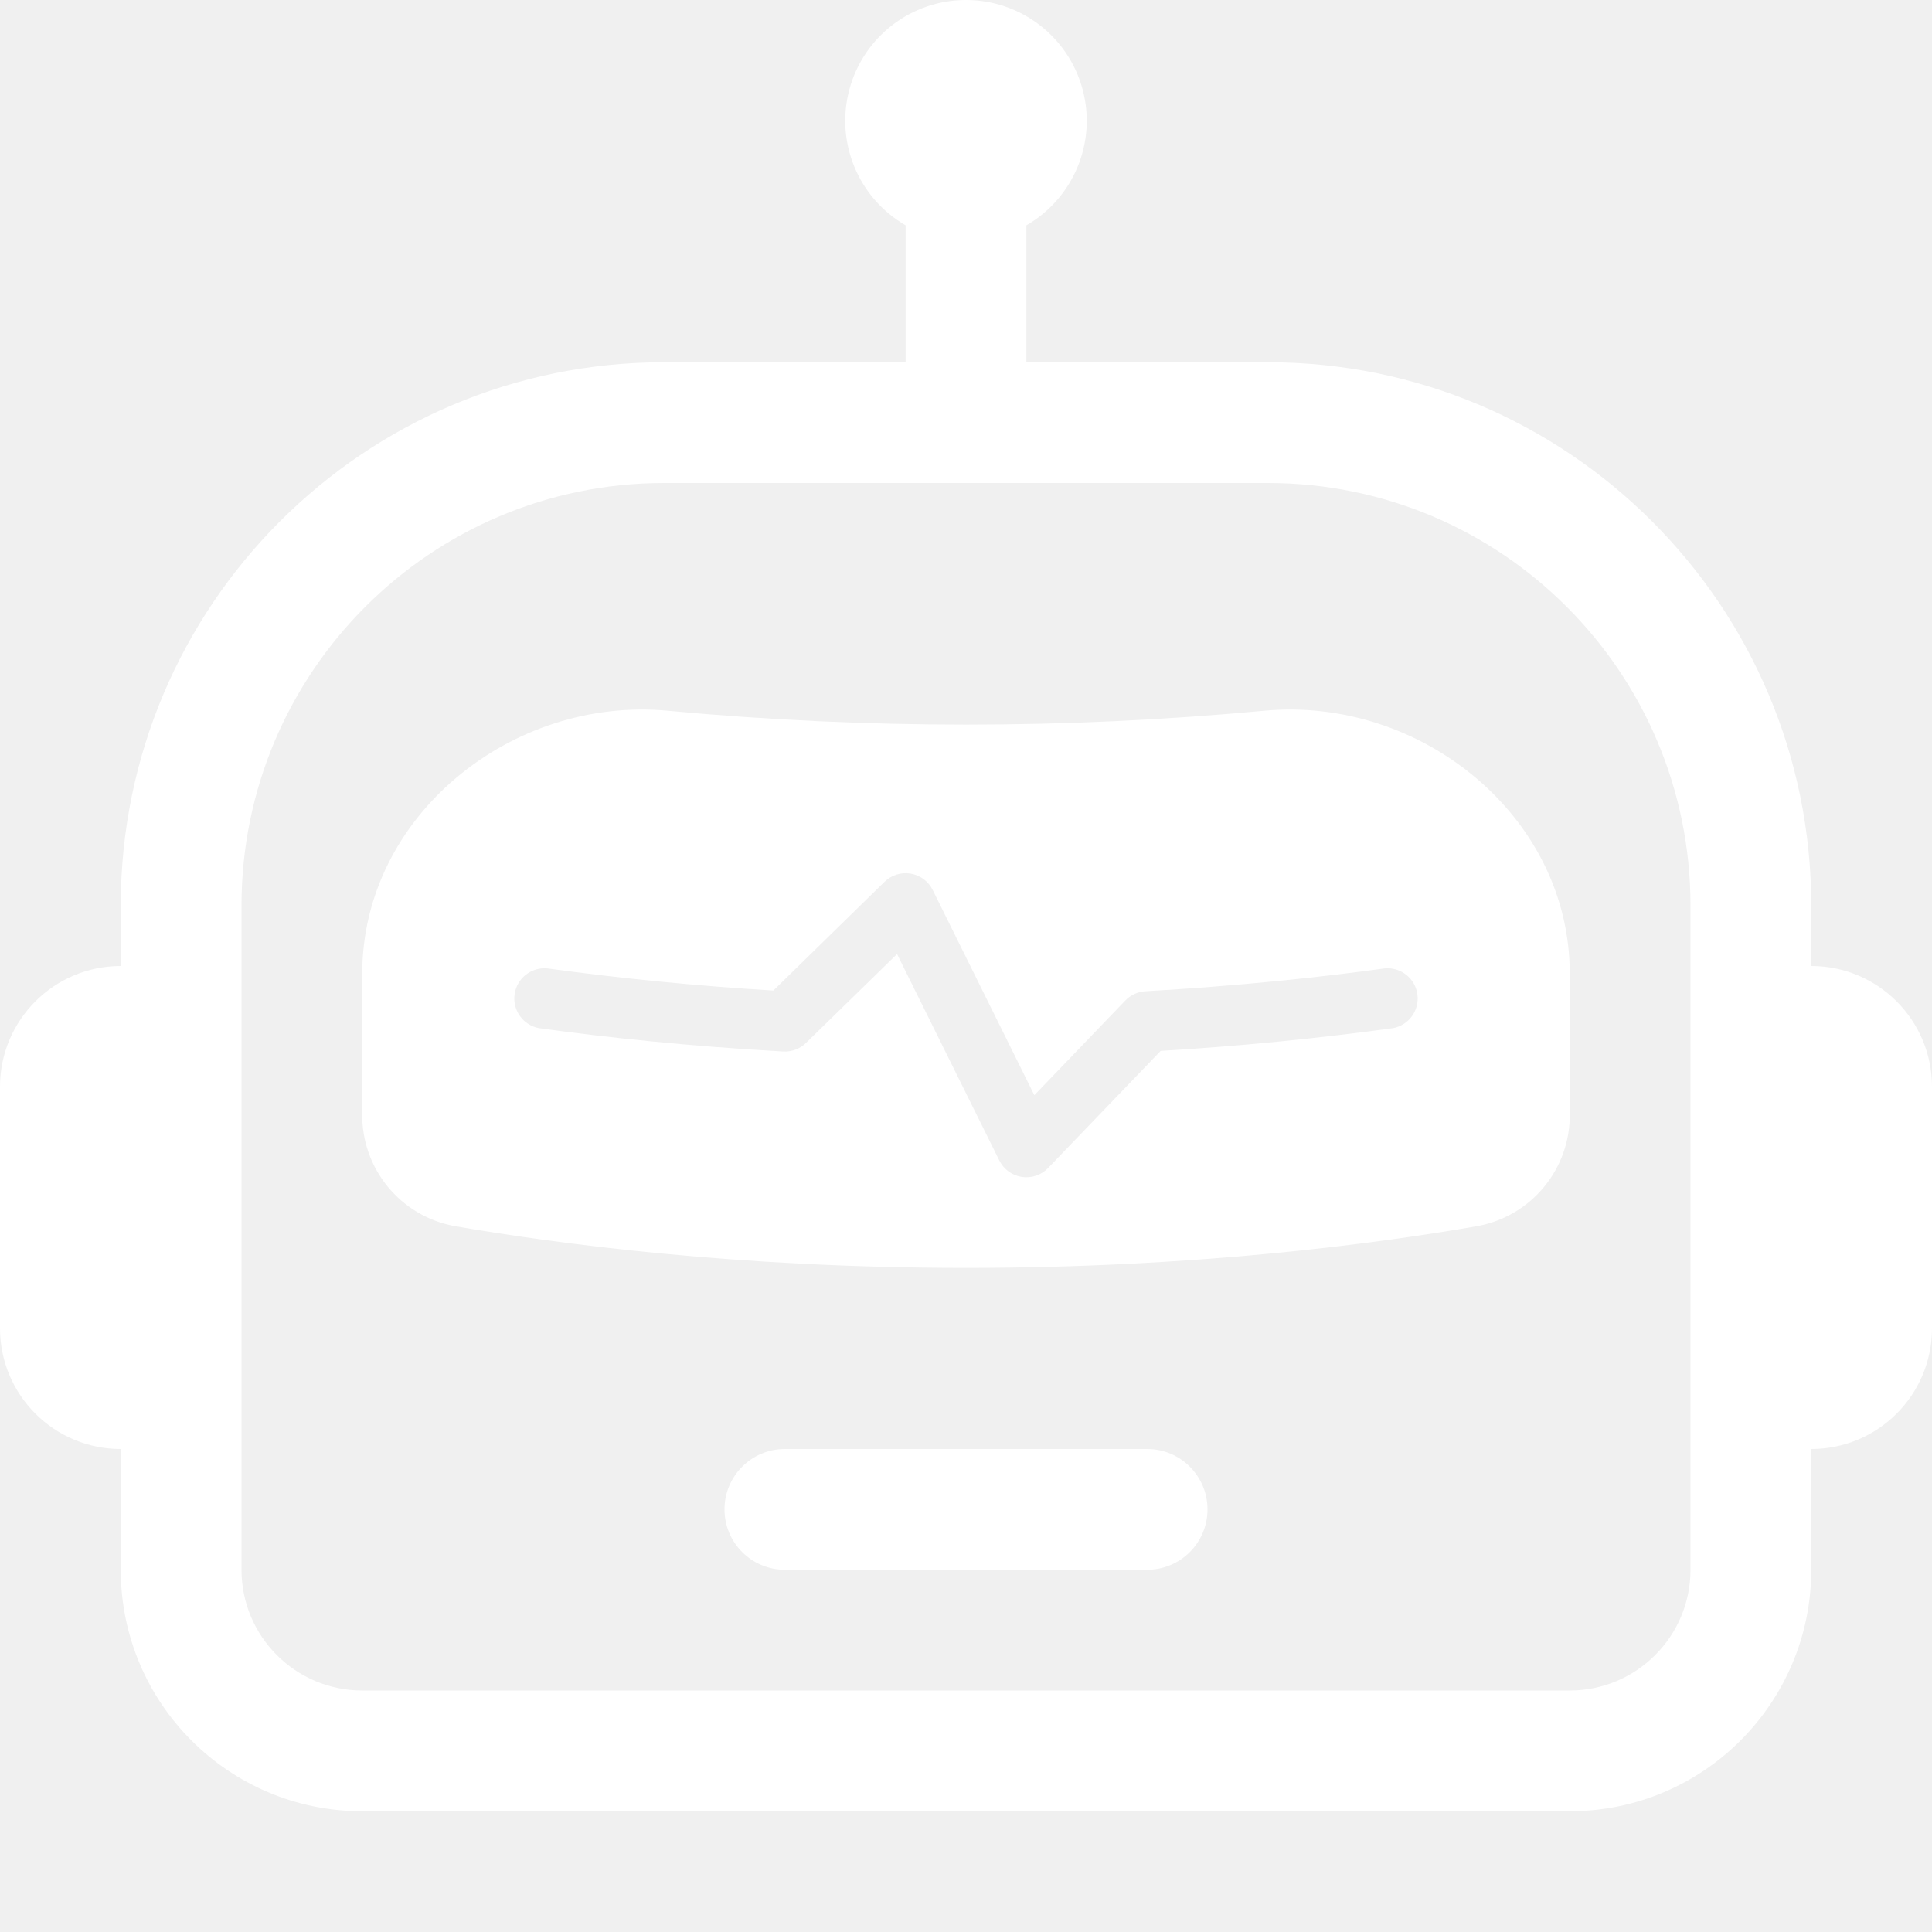
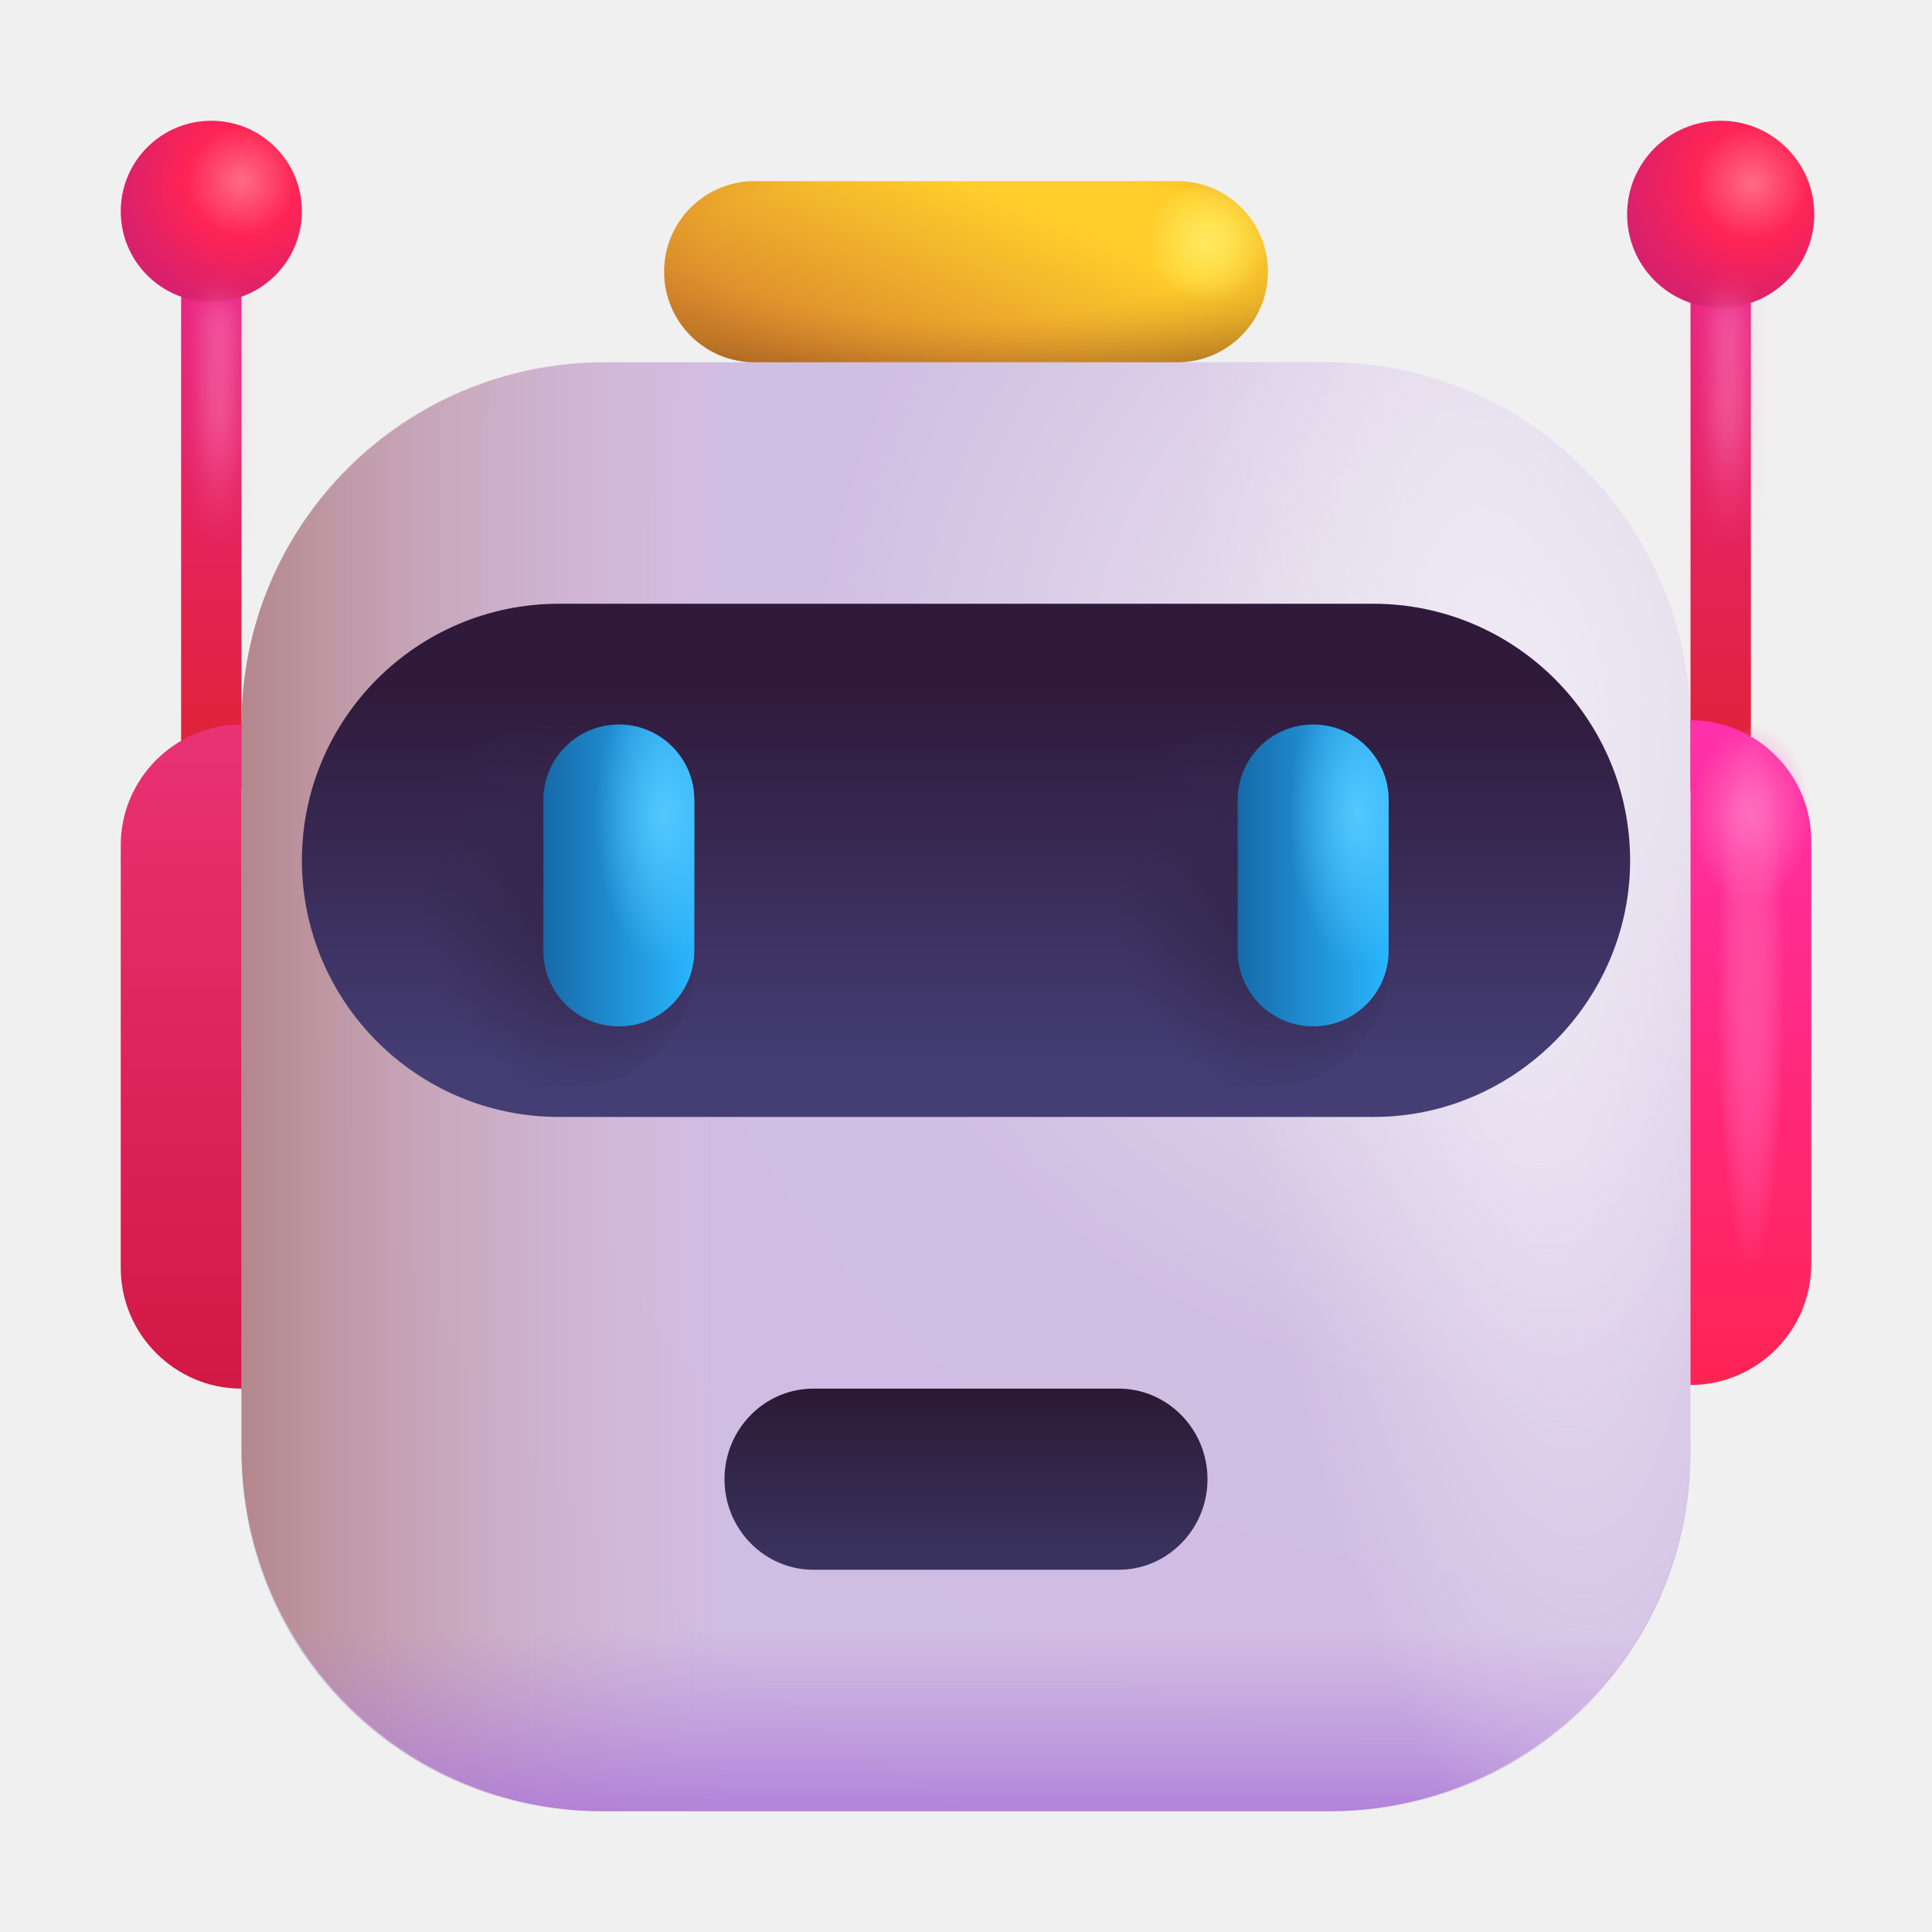
- <svg xmlns="http://www.w3.org/2000/svg" width="16" height="16" fill="#fff" class="bi bi-robot" viewBox="0 0 16 16">
-   <path d="M6 12.5a.5.5 0 0 1 .5-.5h3a.5.5 0 0 1 0 1h-3a.5.5 0 0 1-.5-.5ZM3 8.062C3 6.76 4.235 5.765 5.53 5.886a26.58 26.58 0 0 0 4.94 0C11.765 5.765 13 6.76 13 8.062v1.157a.933.933 0 0 1-.765.935c-.845.147-2.34.346-4.235.346-1.895 0-3.39-.2-4.235-.346A.933.933 0 0 1 3 9.219V8.062Zm4.542-.827a.25.25 0 0 0-.217.068l-.92.9a24.767 24.767 0 0 1-1.871-.183.25.25 0 0 0-.068.495c.55.076 1.232.149 2.02.193a.25.25 0 0 0 .189-.071l.754-.736.847 1.71a.25.25 0 0 0 .404.062l.932-.97a25.286 25.286 0 0 0 1.922-.188.25.25 0 0 0-.068-.495c-.538.074-1.207.145-1.98.189a.25.25 0 0 0-.166.076l-.754.785-.842-1.7a.25.25 0 0 0-.182-.135Z" />
-   <path d="M8.5 1.866a1 1 0 1 0-1 0V3h-2A4.5 4.5 0 0 0 1 7.5V8a1 1 0 0 0-1 1v2a1 1 0 0 0 1 1v1a2 2 0 0 0 2 2h10a2 2 0 0 0 2-2v-1a1 1 0 0 0 1-1V9a1 1 0 0 0-1-1v-.5A4.5 4.5 0 0 0 10.5 3h-2V1.866ZM14 7.5V13a1 1 0 0 1-1 1H3a1 1 0 0 1-1-1V7.5A3.5 3.5 0 0 1 5.5 4h5A3.5 3.5 0 0 1 14 7.5Z" />
+ <svg xmlns="http://www.w3.org/2000/svg" width="3em" height="3em" viewBox="0 0 32 32">
+   <g fill="none">
+     <path fill="url(#f2134idd)" d="M22.05 30H9.95C6.66 30 4 27.34 4 24.05V12.03C4 8.7 6.7 6 10.03 6h11.95C25.3 6 28 8.7 28 12.03v12.03c0 3.28-2.66 5.94-5.95 5.94Z" />
+     <path fill="url(#f2134id0)" d="M4 12a6 6 0 0 1 6-6h2v24h-2a6 6 0 0 1-6-6V12Z" />
+     <path fill="url(#f2134id1)" d="M4 24h24a6 6 0 0 1-6 6H10a6 6 0 0 1-6-6Z" />
+     <path fill="url(#f2134ide)" d="M20 6h2a6 6 0 0 1 6 6v12a6 6 0 0 1-6 6h-2V6Z" />
+     <path stroke="url(#f2134id2)" stroke-miterlimit="10" d="M3.5 3.95v9.1" />
+     <path fill="url(#f2134id3)" d="M4 12v11c-1.1 0-2-.9-2-1.998v-7.004C2 12.9 2.9 12 4 12Z" />
+     <path fill="url(#f2134id4)" d="M22.753 18.5H9.247A4.257 4.257 0 0 1 5 14.25A4.257 4.257 0 0 1 9.247 10h13.506A4.257 4.257 0 0 1 27 14.25c0 2.331-1.918 4.25-4.247 4.25Z" />
+     <path fill="url(#f2134id5)" d="M18.528 26h-5.056C12.66 26 12 25.326 12 24.5s.66-1.5 1.472-1.5h5.056c.811 0 1.472.674 1.472 1.5s-.66 1.5-1.472 1.5Z" />
+     <path fill="url(#f2134idf)" d="M3.5 5a1.5 1.5 0 1 0 0-3a1.5 1.5 0 0 0 0 3Z" />
+     <path stroke="url(#f2134id6)" stroke-miterlimit="10" d="M28.5 4v9.09" />
+     <path fill="url(#f2134idg)" d="M28.5 5.1a1.55 1.55 0 1 0 0-3.1a1.55 1.55 0 0 0 0 3.1Z" />
+     <rect width="4.5" height="6" x="7" y="12" fill="url(#f2134idh)" rx="2" />
+     <rect width="4.5" height="6" x="18.5" y="12" fill="url(#f2134idi)" rx="2" />
+     <rect width="10" height="3" x="11" y="3" fill="url(#f2134id7)" rx="1.5" />
+     <rect width="10" height="3" x="11" y="3" fill="url(#f2134idj)" rx="1.5" />
+     <path fill="url(#f2134id8)" d="M28 22.94V11.93c1.1 0 2 .9 2 2v7.01c0 1.1-.9 2-2 2Z" />
+     <rect width="2.5" height="5" x="9" y="12" fill="url(#f2134id9)" rx="1.25" />
+     <rect width="2.5" height="5" x="9" y="12" fill="url(#f2134idk)" rx="1.25" />
+     <rect width="2.5" height="5" x="20.5" y="12" fill="url(#f2134ida)" rx="1.25" />
+     <rect width="2.5" height="5" x="20.5" y="12" fill="url(#f2134idl)" rx="1.25" />
+     <g filter="url(#f2134idp)">
+       <path stroke="url(#f2134idb)" stroke-width=".25" d="M3.625 5v6" />
+     </g>
+     <g filter="url(#f2134idq)">
+       <path stroke="url(#f2134idc)" stroke-width=".25" d="M28.625 5v6" />
+     </g>
+     <ellipse cx="29" cy="13.5" fill="url(#f2134idm)" rx="1" ry="1.5" />
+     <ellipse cx="29" cy="16.5" fill="url(#f2134idn)" rx="1" ry="4.5" />
+     <path fill="url(#f2134ido)" fill-rule="evenodd" d="M19.776 3.025a1.501 1.501 0 0 1 1.199 1.2a1 1 0 1 1-1.2-1.2Z" clip-rule="evenodd" />
+     <defs>
+       <linearGradient id="f2134id0" x1="12" x2="4" y1="18" y2="18" gradientUnits="userSpaceOnUse">
+         <stop stop-color="#D5B2C0" stop-opacity="0" />
+         <stop offset="1" stop-color="#B4878D" />
+       </linearGradient>
+       <linearGradient id="f2134id1" x1="16" x2="16" y1="27" y2="31" gradientUnits="userSpaceOnUse">
+         <stop stop-color="#B17EDB" stop-opacity="0" />
+         <stop offset="1" stop-color="#A56BD6" />
+       </linearGradient>
+       <linearGradient id="f2134id2" x1="4" x2="4" y1="3.95" y2="13.05" gradientUnits="userSpaceOnUse">
+         <stop stop-color="#EA248A" />
+         <stop offset="1" stop-color="#DF2232" />
+       </linearGradient>
+       <linearGradient id="f2134id3" x1="3" x2="3" y1="12" y2="23" gradientUnits="userSpaceOnUse">
+         <stop stop-color="#E93273" />
+         <stop offset="1" stop-color="#D21844" />
+       </linearGradient>
+       <linearGradient id="f2134id4" x1="15.998" x2="15.998" y1="17.701" y2="11.391" gradientUnits="userSpaceOnUse">
+         <stop offset=".006" stop-color="#443E75" />
+         <stop offset="1" stop-color="#2F1A3B" />
+       </linearGradient>
+       <linearGradient id="f2134id5" x1="15.998" x2="15.998" y1="25.686" y2="22.889" gradientUnits="userSpaceOnUse">
+         <stop offset=".006" stop-color="#39325E" />
+         <stop offset="1" stop-color="#2B1831" />
+       </linearGradient>
+       <linearGradient id="f2134id6" x1="29" x2="29" y1="4" y2="13.09" gradientUnits="userSpaceOnUse">
+         <stop stop-color="#EA248A" />
+         <stop offset="1" stop-color="#DF2232" />
+       </linearGradient>
+       <linearGradient id="f2134id7" x1="16" x2="14.5" y1="3" y2="6.5" gradientUnits="userSpaceOnUse">
+         <stop stop-color="#FFCE2B" />
+         <stop offset="1" stop-color="#D9862D" />
+       </linearGradient>
+       <linearGradient id="f2134id8" x1="29" x2="29" y1="11.93" y2="22.94" gradientUnits="userSpaceOnUse">
+         <stop stop-color="#FF30AA" />
+         <stop offset="1" stop-color="#FF2353" />
+       </linearGradient>
+       <linearGradient id="f2134id9" x1="11.5" x2="9" y1="14" y2="14" gradientUnits="userSpaceOnUse">
+         <stop stop-color="#29B6FE" />
+         <stop offset="1" stop-color="#1769A8" />
+       </linearGradient>
+       <linearGradient id="f2134ida" x1="23" x2="20.5" y1="14" y2="14" gradientUnits="userSpaceOnUse">
+         <stop stop-color="#29B6FE" />
+         <stop offset="1" stop-color="#1769A8" />
+       </linearGradient>
+       <linearGradient id="f2134idb" x1="3.5" x2="3.5" y1="7" y2="9" gradientUnits="userSpaceOnUse">
+         <stop stop-color="#FF96CB" />
+         <stop offset="1" stop-color="#FF6DB7" stop-opacity="0" />
+       </linearGradient>
+       <linearGradient id="f2134idc" x1="28.5" x2="28.5" y1="7" y2="9" gradientUnits="userSpaceOnUse">
+         <stop stop-color="#FF96CB" />
+         <stop offset="1" stop-color="#FF6DB7" stop-opacity="0" />
+       </linearGradient>
+       <radialGradient id="f2134idd" cx="0" cy="0" r="1" gradientTransform="rotate(141.911 10.515 10.065) scale(23.5053)" gradientUnits="userSpaceOnUse">
+         <stop stop-color="#EEEBF0" />
+         <stop offset=".493" stop-color="#D1BEE3" />
+         <stop offset="1" stop-color="#D0BCE2" />
+       </radialGradient>
+       <radialGradient id="f2134ide" cx="0" cy="0" r="1" gradientTransform="matrix(5 -.5 1.9111 19.11108 25 13.5)" gradientUnits="userSpaceOnUse">
+         <stop stop-color="#F0EAF6" />
+         <stop offset="1" stop-color="#E7E0EF" stop-opacity="0" />
+       </radialGradient>
+       <radialGradient id="f2134idf" cx="0" cy="0" r="1" gradientTransform="matrix(-.5 2 -2 -.5 4 3)" gradientUnits="userSpaceOnUse">
+         <stop stop-color="#FF6C82" />
+         <stop offset=".441" stop-color="#FF2455" />
+         <stop offset="1" stop-color="#D9206C" />
+       </radialGradient>
+       <radialGradient id="f2134idg" cx="0" cy="0" r="1" gradientTransform="rotate(104.036 13.324 12.844) scale(2.13027)" gradientUnits="userSpaceOnUse">
+         <stop stop-color="#FF6C82" />
+         <stop offset=".441" stop-color="#FF2455" />
+         <stop offset="1" stop-color="#D9206C" />
+       </radialGradient>
+       <radialGradient id="f2134idh" cx="0" cy="0" r="1" gradientTransform="matrix(-2.5 .5 -.68428 -3.42136 9.5 15)" gradientUnits="userSpaceOnUse">
+         <stop stop-color="#322649" />
+         <stop offset="1" stop-color="#342950" stop-opacity="0" />
+       </radialGradient>
+       <radialGradient id="f2134idi" cx="0" cy="0" r="1" gradientTransform="matrix(-2.5 .5 -.68428 -3.42136 21 15)" gradientUnits="userSpaceOnUse">
+         <stop stop-color="#322649" />
+         <stop offset="1" stop-color="#342950" stop-opacity="0" />
+       </radialGradient>
+       <radialGradient id="f2134idj" cx="0" cy="0" r="1" gradientTransform="matrix(0 3 -10 0 16 4)" gradientUnits="userSpaceOnUse">
+         <stop offset=".431" stop-color="#CA7E29" stop-opacity="0" />
+         <stop offset="1" stop-color="#673F13" />
+       </radialGradient>
+       <radialGradient id="f2134idk" cx="0" cy="0" r="1" gradientTransform="matrix(0 2.5 -1.14393 0 11 13.5)" gradientUnits="userSpaceOnUse">
+         <stop stop-color="#54C8FF" />
+         <stop offset="1" stop-color="#54C8FF" stop-opacity="0" />
+       </radialGradient>
+       <radialGradient id="f2134idl" cx="0" cy="0" r="1" gradientTransform="matrix(0 2.5 -1.14393 0 22.5 13.5)" gradientUnits="userSpaceOnUse">
+         <stop stop-color="#54C8FF" />
+         <stop offset="1" stop-color="#54C8FF" stop-opacity="0" />
+       </radialGradient>
+       <radialGradient id="f2134idm" cx="0" cy="0" r="1" gradientTransform="matrix(0 1.5 -1 0 29 13.5)" gradientUnits="userSpaceOnUse">
+         <stop stop-color="#FF72C1" />
+         <stop offset="1" stop-color="#FF6EBF" stop-opacity="0" />
+       </radialGradient>
+       <radialGradient id="f2134idn" cx="0" cy="0" r="1" gradientTransform="matrix(0 4.5 -.55944 0 29 16.5)" gradientUnits="userSpaceOnUse">
+         <stop stop-color="#FF4B9C" />
+         <stop offset="1" stop-color="#FF73C1" stop-opacity="0" />
+       </radialGradient>
+       <radialGradient id="f2134ido" cx="0" cy="0" r="1" gradientTransform="rotate(90 8 12)" gradientUnits="userSpaceOnUse">
+         <stop stop-color="#FFEA60" />
+         <stop offset="1" stop-color="#FFEF66" stop-opacity="0" />
+       </radialGradient>
+       <filter id="f2134idp" width="1.25" height="7" x="3" y="4.5" color-interpolation-filters="sRGB" filterUnits="userSpaceOnUse">
+         <feFlood flood-opacity="0" result="BackgroundImageFix" />
+         <feBlend in="SourceGraphic" in2="BackgroundImageFix" result="shape" />
+         <feGaussianBlur result="effect1_foregroundBlur_31_1501" stdDeviation=".25" />
+       </filter>
+       <filter id="f2134idq" width="1.25" height="7" x="28" y="4.5" color-interpolation-filters="sRGB" filterUnits="userSpaceOnUse">
+         <feFlood flood-opacity="0" result="BackgroundImageFix" />
+         <feBlend in="SourceGraphic" in2="BackgroundImageFix" result="shape" />
+         <feGaussianBlur result="effect1_foregroundBlur_31_1501" stdDeviation=".25" />
+       </filter>
+     </defs>
+   </g>
</svg>
